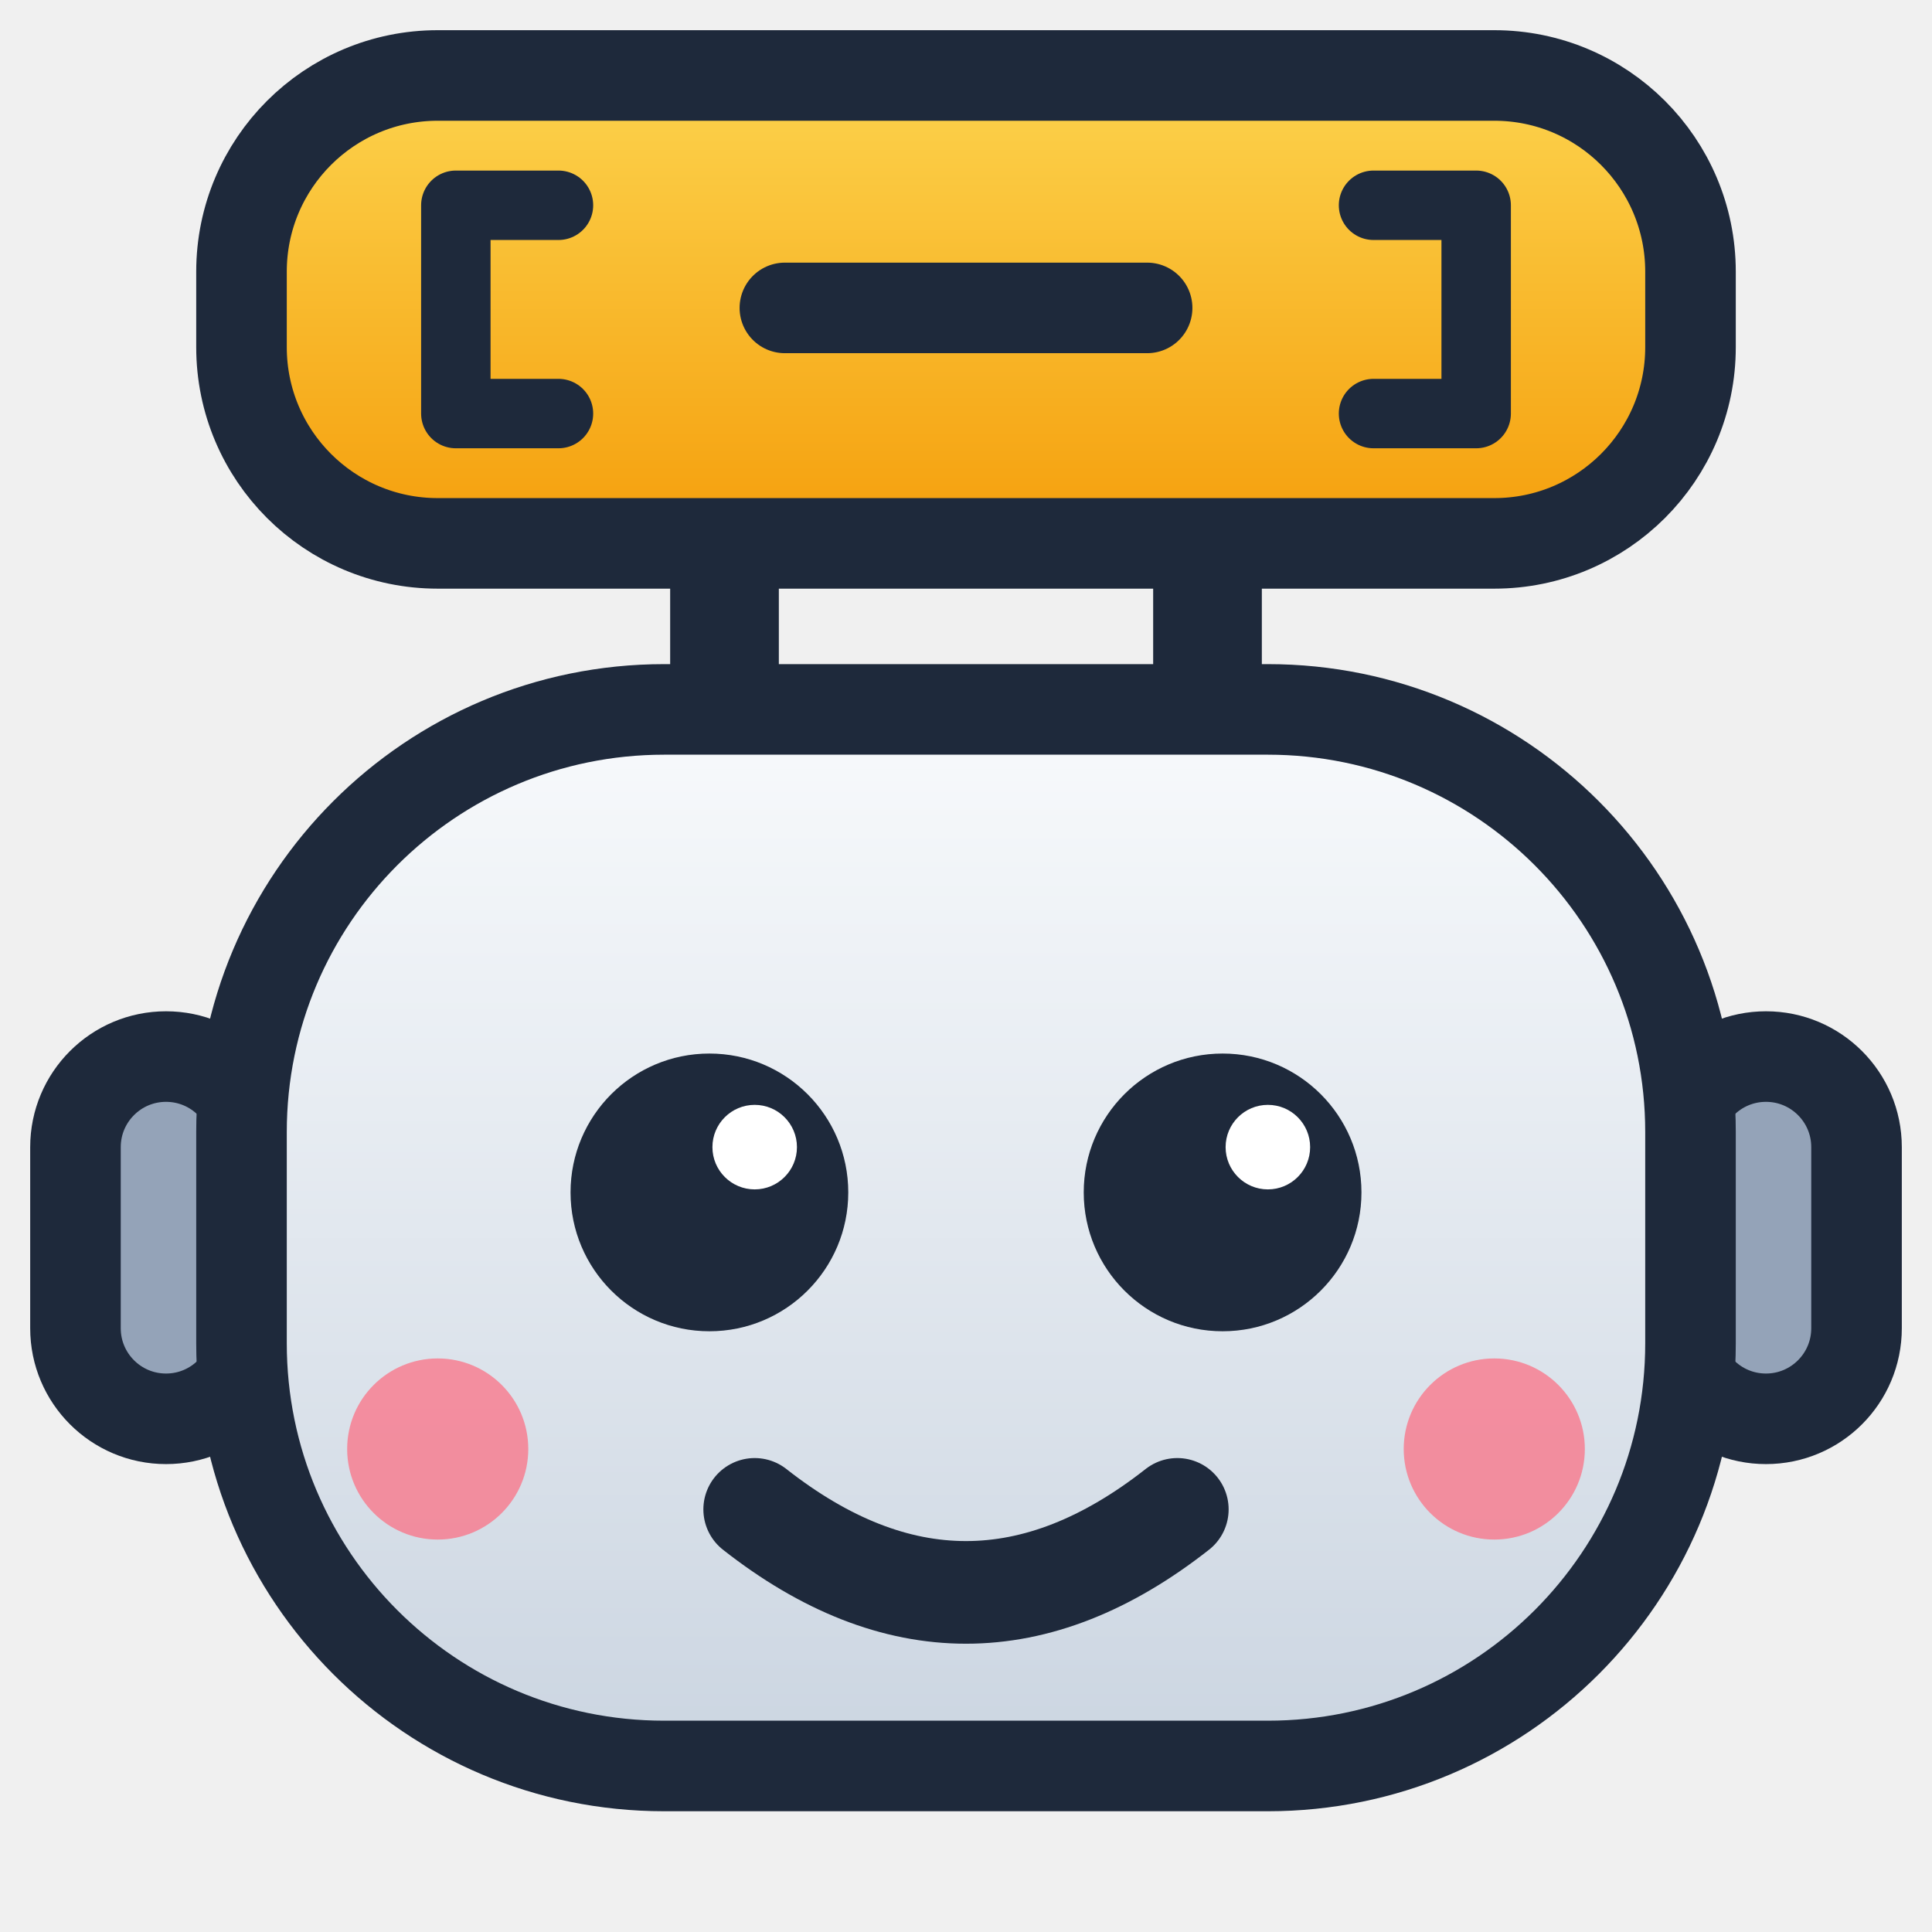
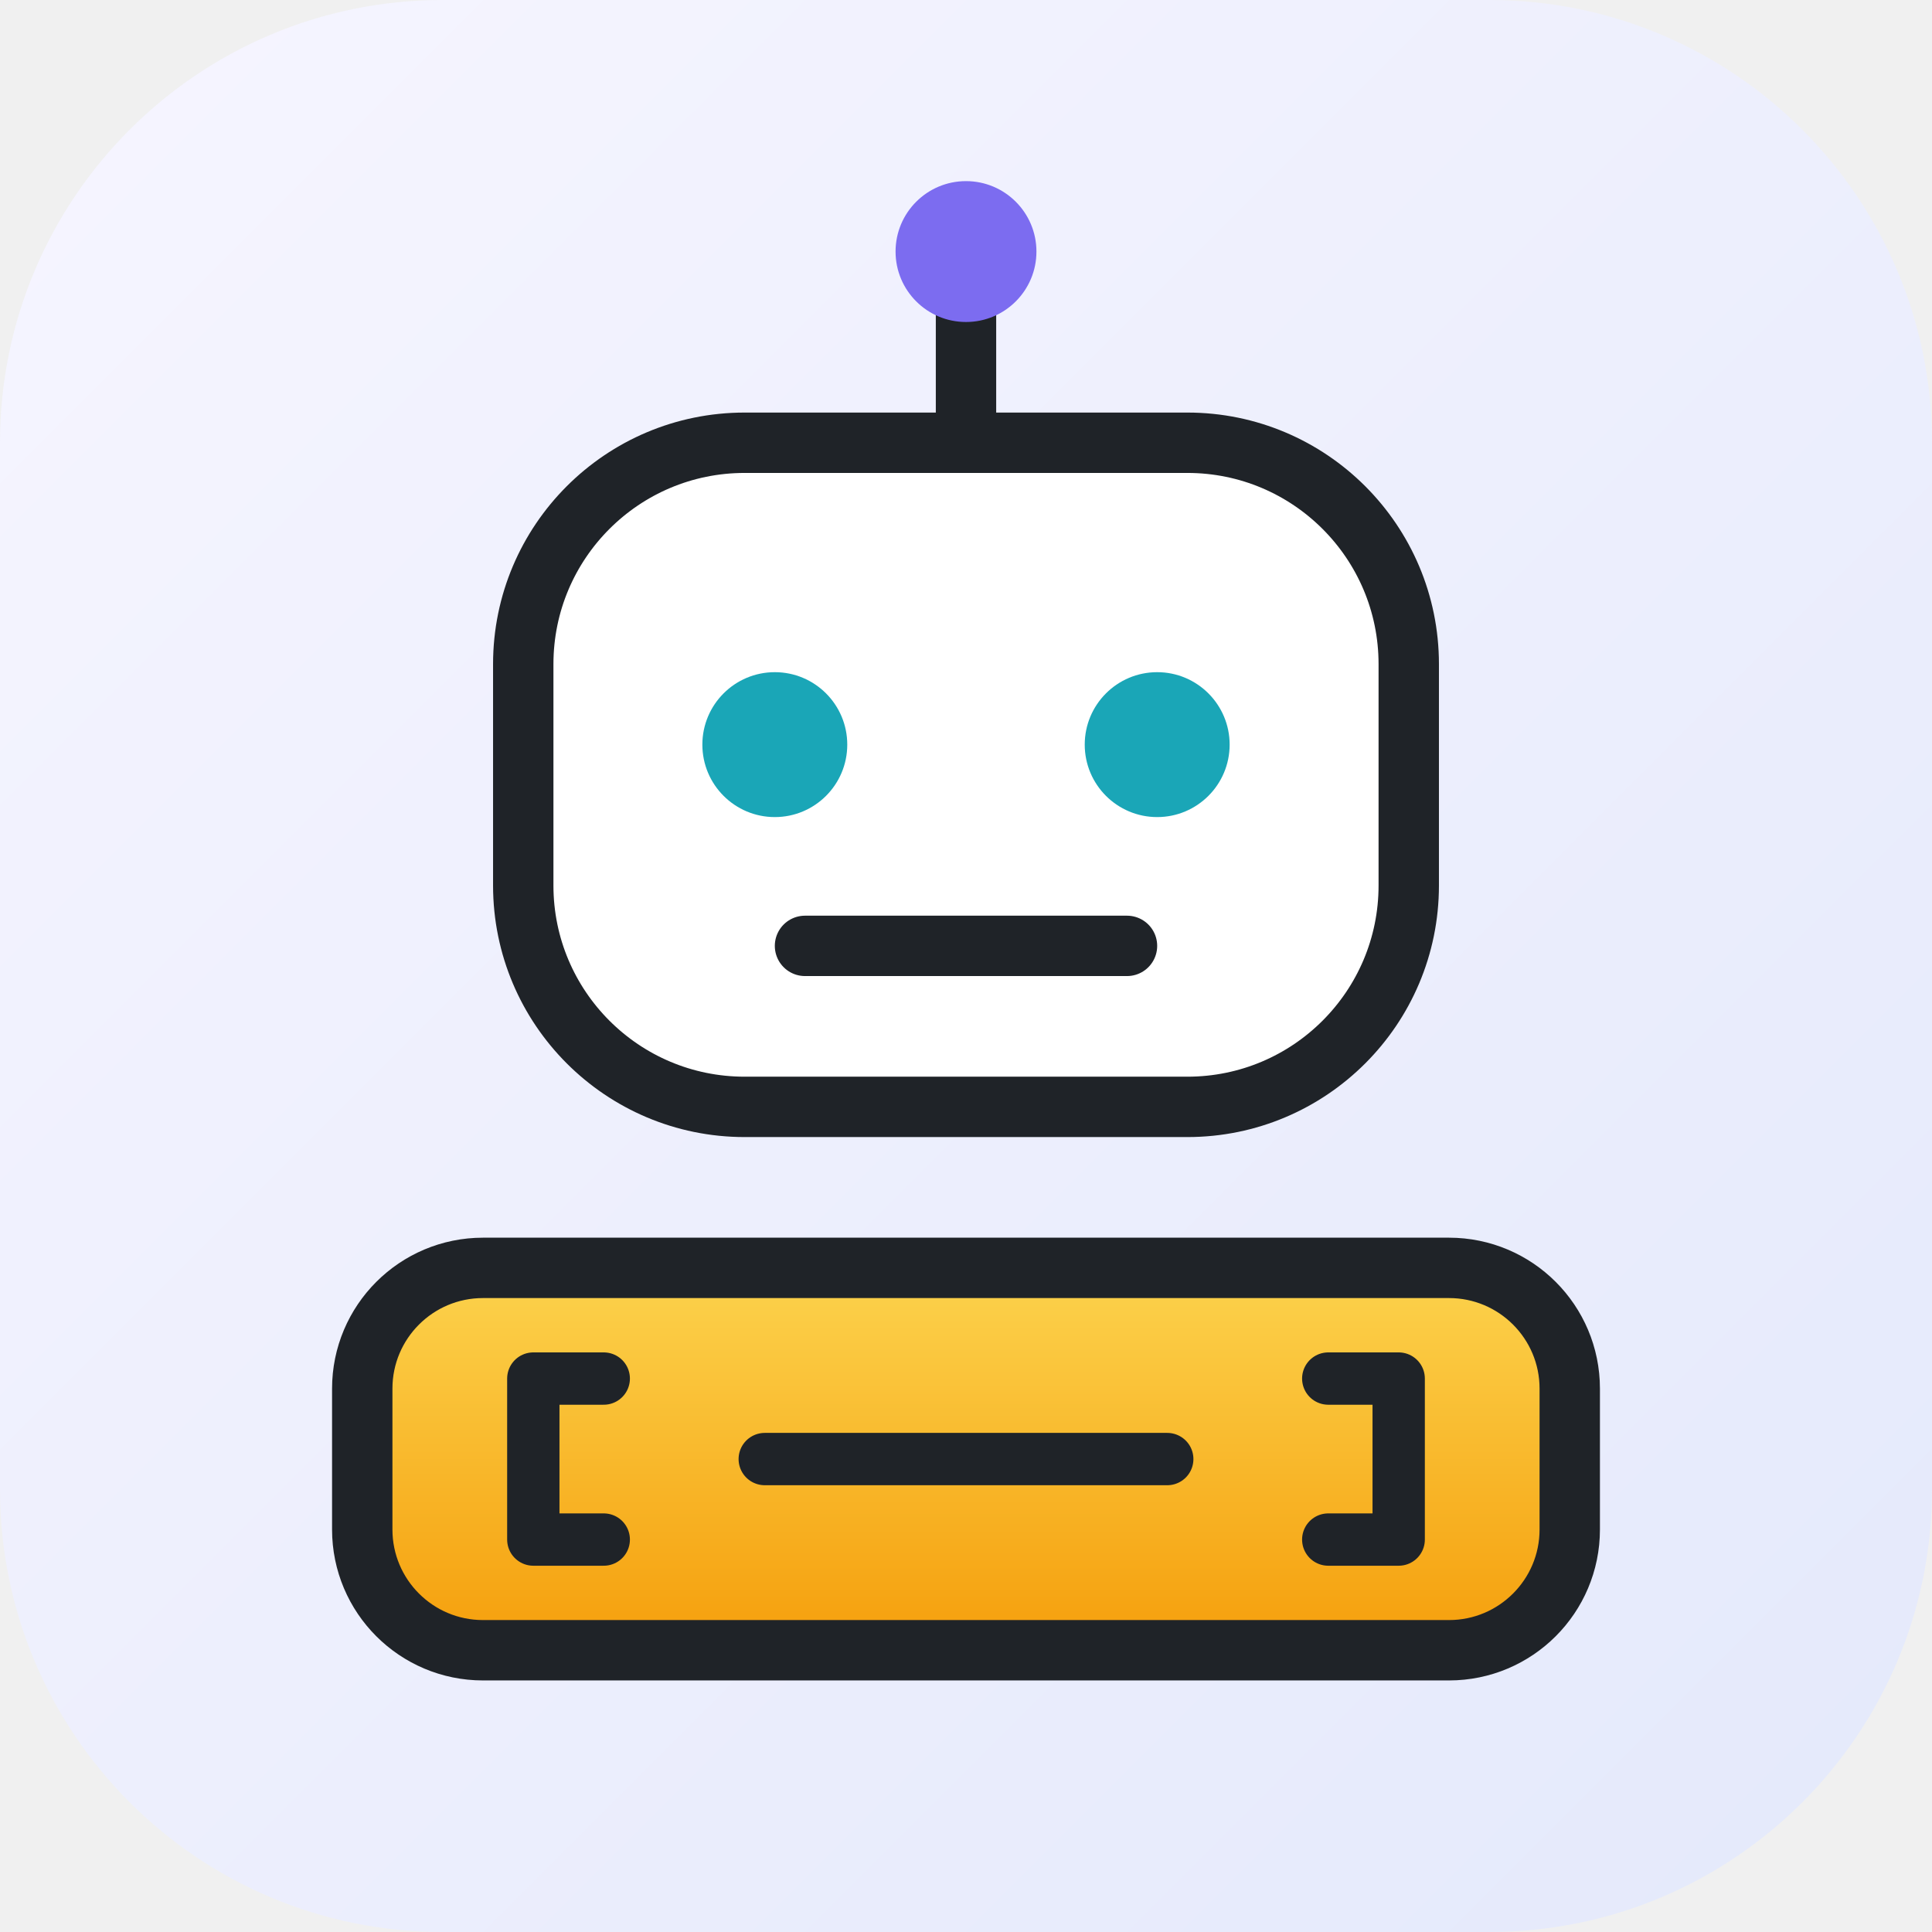
- <svg xmlns="http://www.w3.org/2000/svg" viewBox="0 0 64 64" fill="none" stroke-linecap="round" stroke-linejoin="round" role="img" aria-label="Agent Nameplate">
+ <svg xmlns="http://www.w3.org/2000/svg" width="96" height="96" viewBox="0 0 96 96" fill="none" role="img" aria-label="Agent Nameplate">
  <defs>
+     <linearGradient id="tile" x1="0" y1="0" x2="96" y2="96" gradientUnits="userSpaceOnUse">
+       <stop offset="0" stop-color="#f6f5ff" />
+       <stop offset="1" stop-color="#e4e9fb" />
+     </linearGradient>
    <linearGradient id="brass" x1="0" y1="0" x2="0" y2="1">
-       <stop offset="0" stop-color="#FCD34D" />
-       <stop offset="1" stop-color="#F59E0B" />
-     </linearGradient>
-     <linearGradient id="shell" x1="0" y1="0" x2="0" y2="1">
-       <stop offset="0" stop-color="#F8FAFC" />
-       <stop offset="1" stop-color="#CBD5E1" />
+       <stop offset="0" stop-color="#fcd34d" />
+       <stop offset="1" stop-color="#f59e0b" />
    </linearGradient>
  </defs>
-   <g stroke="#1E293B">
-     <path d="M24 17.5v7M40 17.5v7" stroke-width="3.6" />
-     <rect x="2.5" y="35" width="6" height="12" rx="3" fill="#94A3B8" stroke-width="3" />
-     <rect x="55.5" y="35" width="6" height="12" rx="3" fill="#94A3B8" stroke-width="3" />
-     <rect x="8" y="23.5" width="48" height="35" rx="14" fill="url(#shell)" stroke-width="3" />
-     <rect x="8" y="2.5" width="48" height="15.5" rx="6.5" fill="url(#brass)" stroke-width="3" />
-     <path d="M18.5 6.8h-3.4v6.9h3.4M45.5 6.8h3.4v6.9h-3.4" stroke-width="2.3" />
-     <path d="M26 10.2h12" stroke-width="3" />
-     <path d="M25 50q7 5.5 14 0" stroke-width="3.4" />
+   <rect width="96" height="96" rx="22" fill="url(#tile)" />
+   <g stroke="#1f2328" stroke-width="3" stroke-linecap="round" stroke-linejoin="round">
+     <path d="M48 15v7" />
+     <rect x="26" y="22" width="44" height="33" rx="11" fill="#ffffff" />
+     <path d="M40 47h16" />
+     <rect x="18" y="63" width="60" height="19" rx="6" fill="url(#brass)" />
  </g>
-   <circle cx="23.5" cy="39.5" r="4.6" fill="#1E293B" />
-   <circle cx="40.5" cy="39.5" r="4.6" fill="#1E293B" />
-   <circle cx="25" cy="38" r="1.4" fill="#fff" />
-   <circle cx="42" cy="38" r="1.4" fill="#fff" />
-   <circle cx="14.5" cy="48" r="3" fill="#FB7185" opacity=".75" />
-   <circle cx="49.5" cy="48" r="3" fill="#FB7185" opacity=".75" />
+   <circle cx="48" cy="12.5" r="3.5" fill="#7c6cf0" />
+   <circle cx="38.5" cy="37" r="3.6" fill="#1aa6b7" />
+   <circle cx="57.5" cy="37" r="3.6" fill="#1aa6b7" />
+   <g stroke="#1f2328" stroke-width="2.6" stroke-linecap="round" stroke-linejoin="round">
+     <path d="M30 68.5h-3.5v8H30M66 68.5h3.5v8H66" />
+     <path d="M38 72.5h20" />
+   </g>
</svg>
